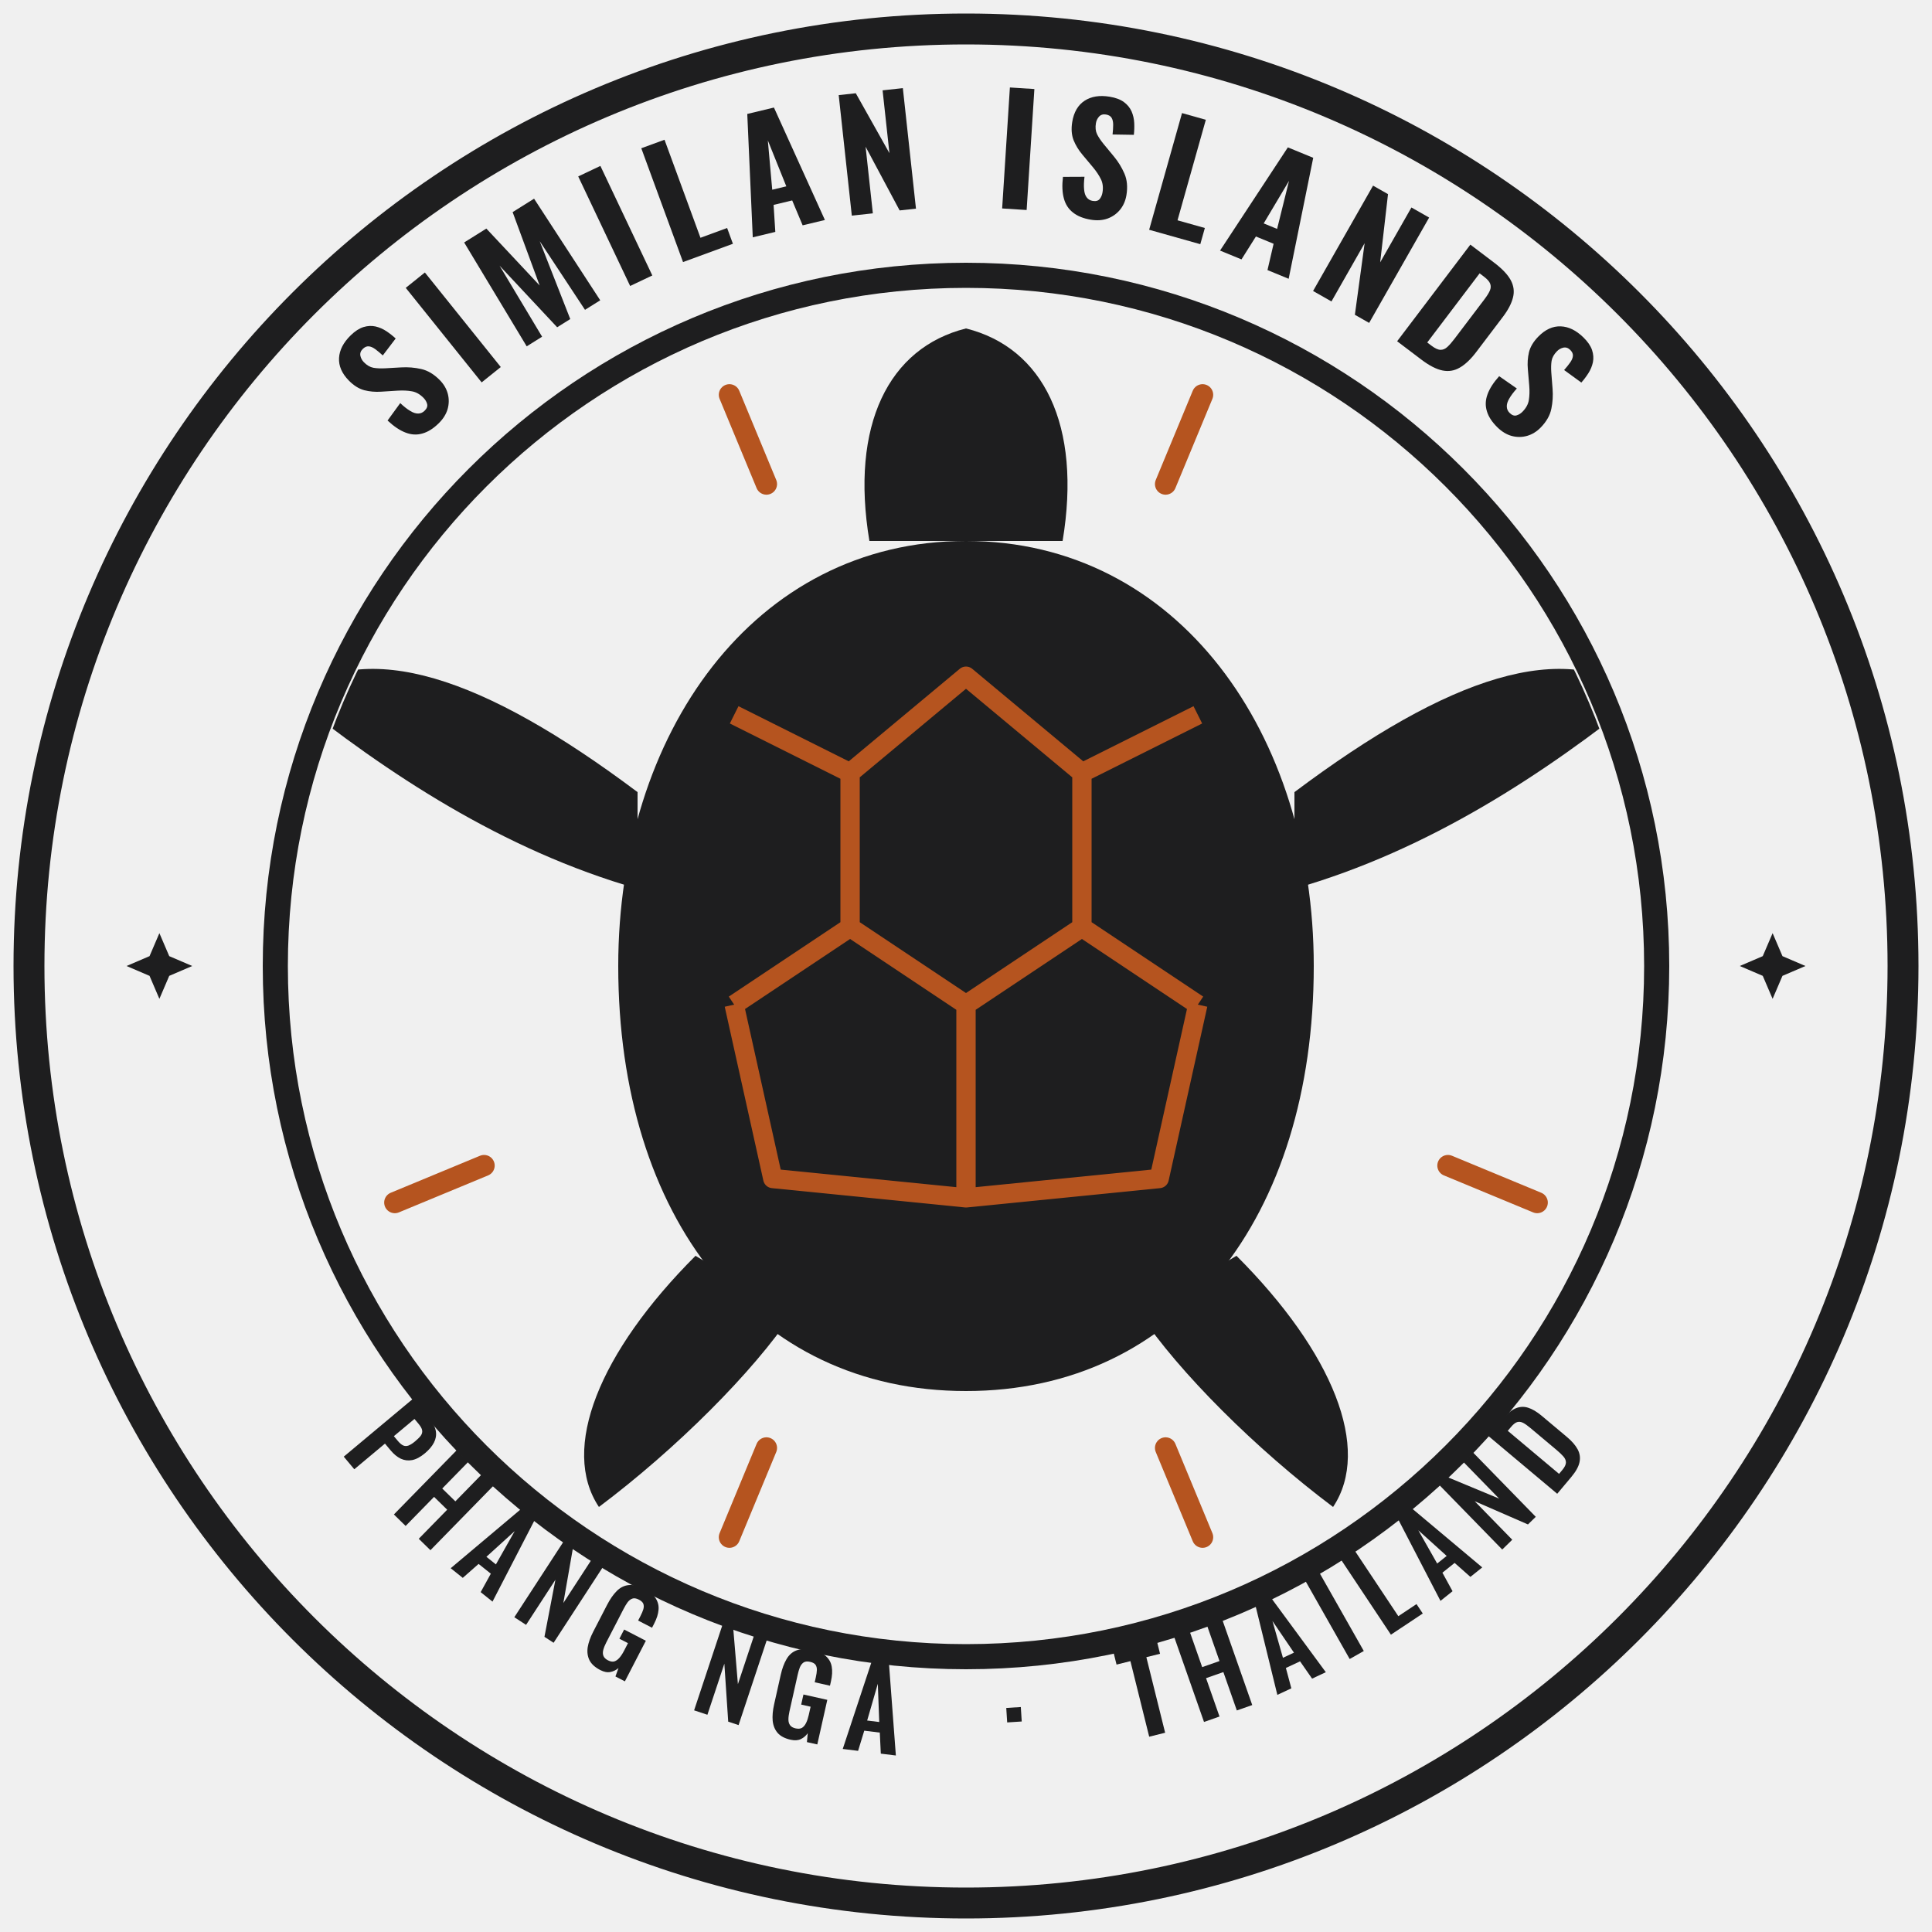
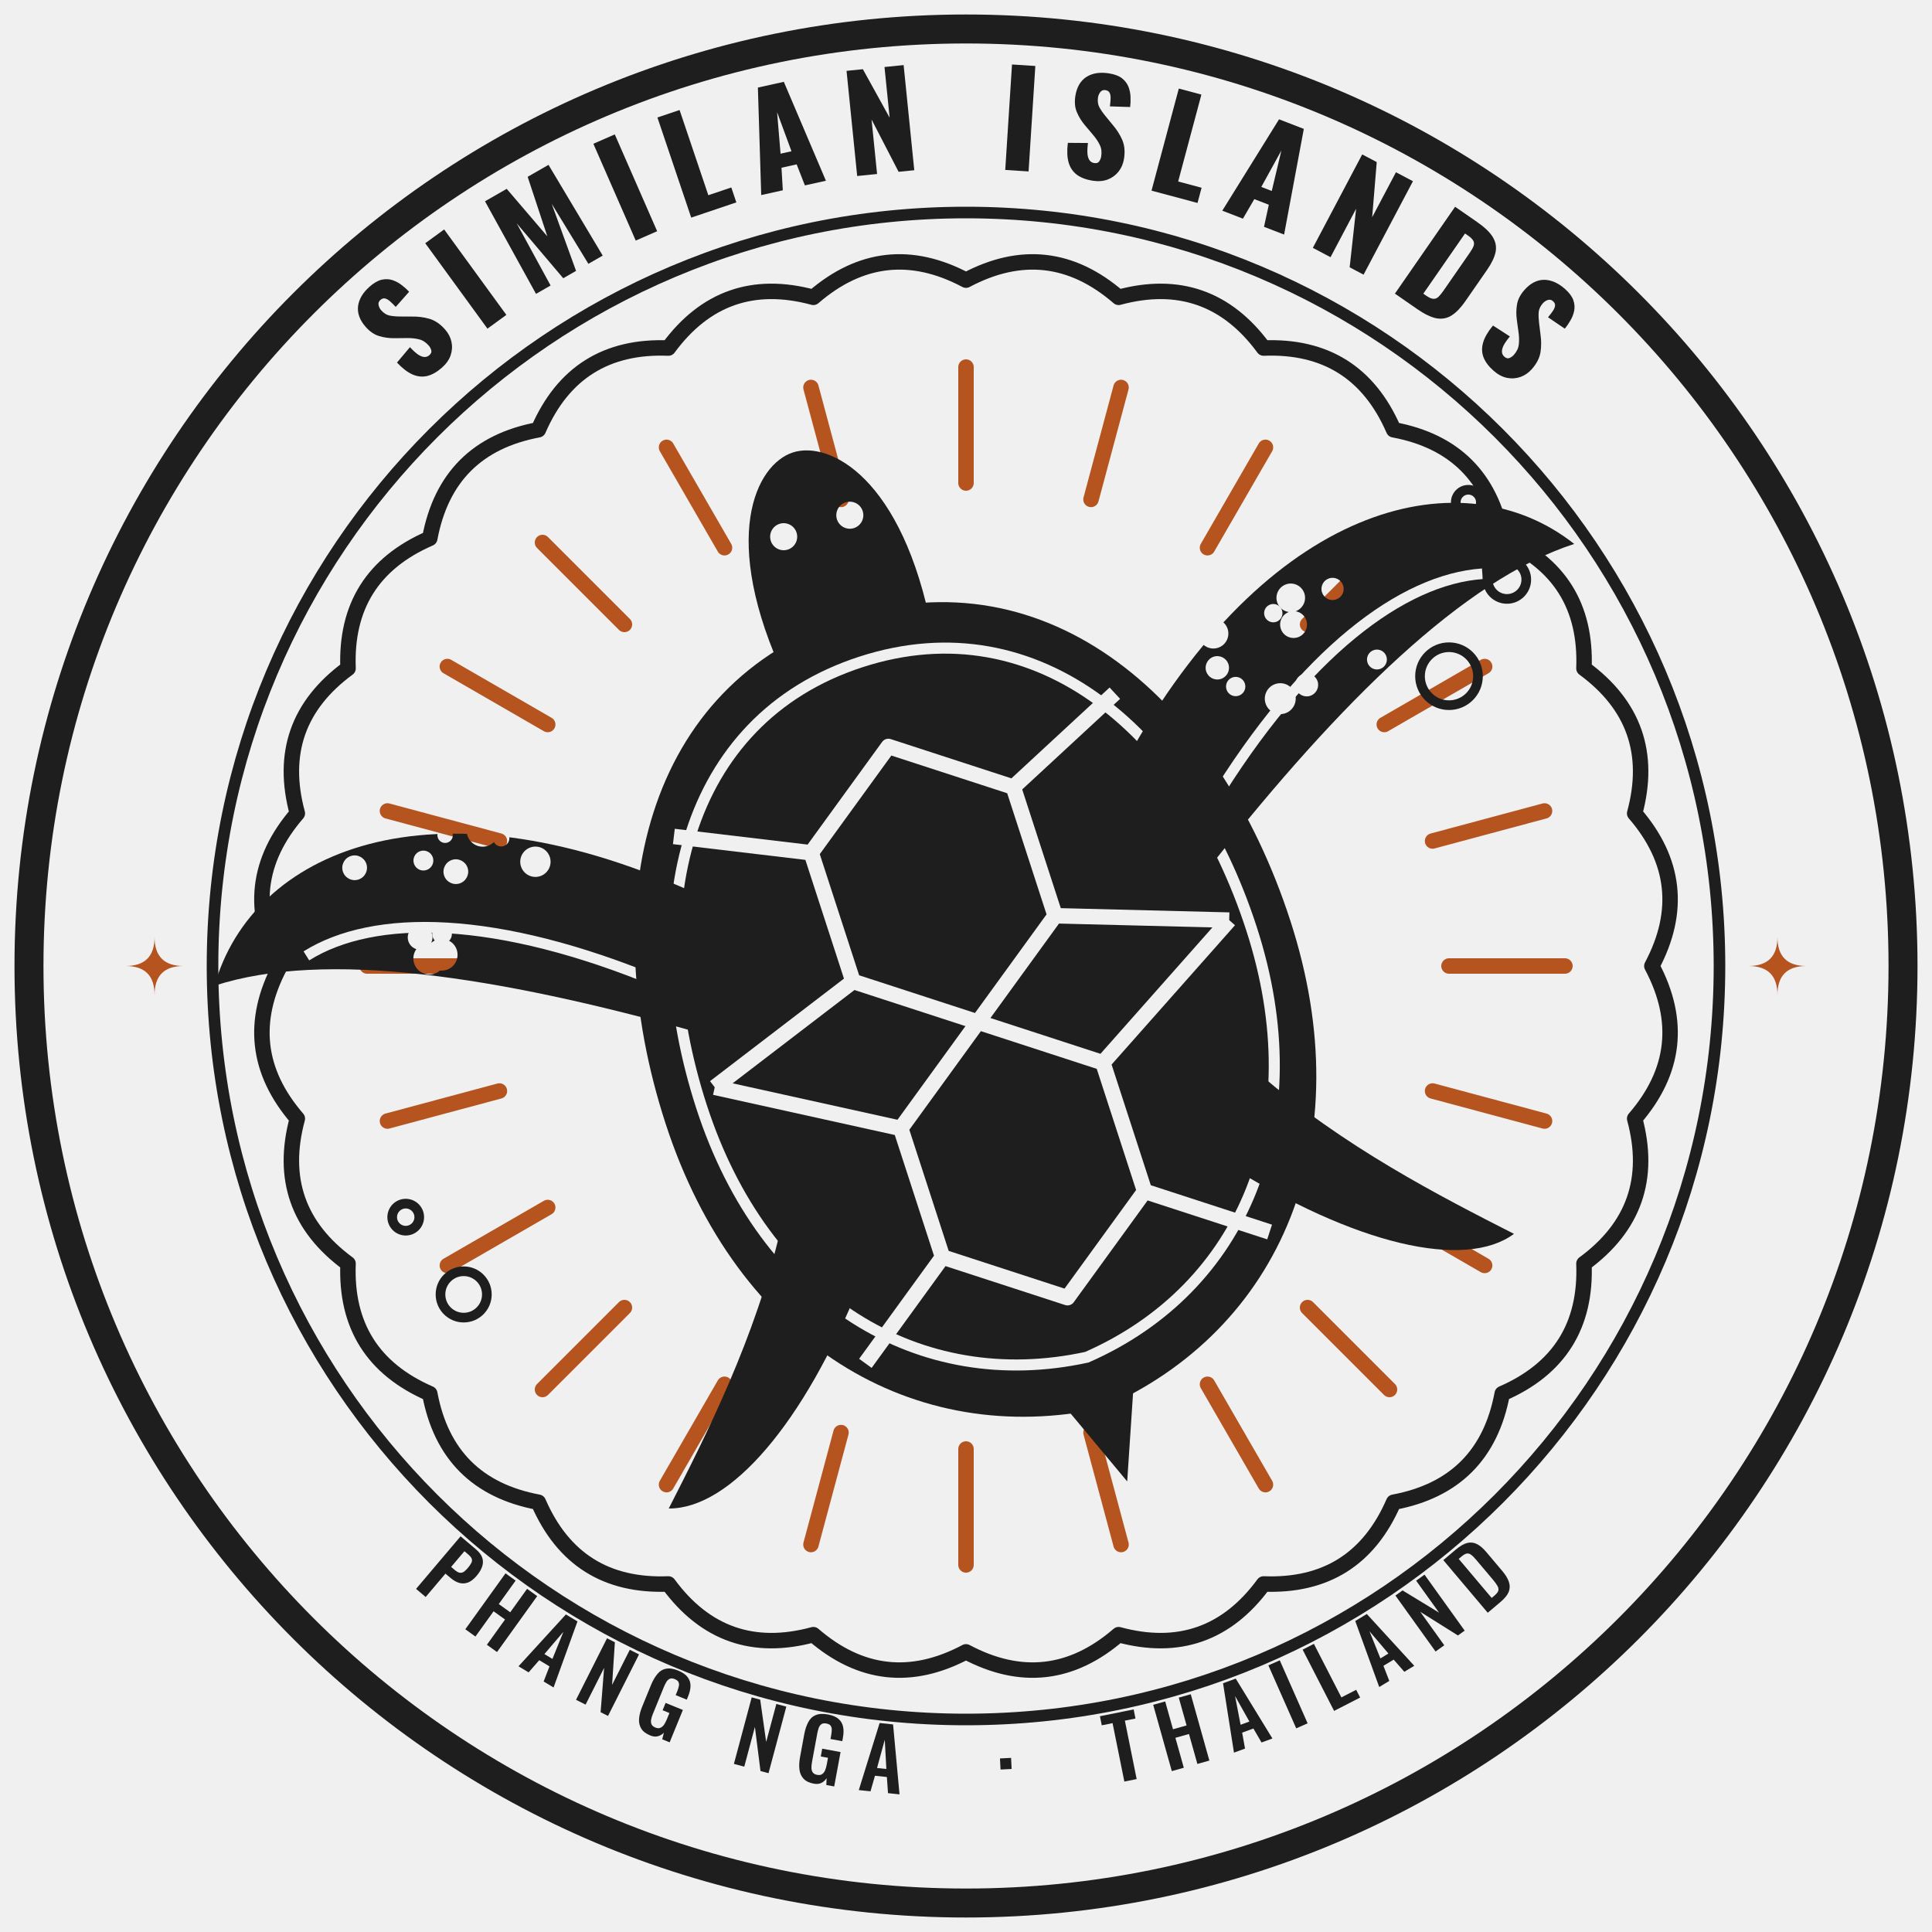
- <svg xmlns="http://www.w3.org/2000/svg" width="25cm" height="25cm" viewBox="0 0 200 200">
+ <svg xmlns="http://www.w3.org/2000/svg" width="26cm" height="26cm" viewBox="0 0 200 200">
  <defs>
-     <clipPath id="clip-turtle">
-       <circle cx="100" cy="100" r="70" />
-     </clipPath>
+     <mask id="st-sh" maskUnits="userSpaceOnUse" x="-100" y="-100" width="400" height="400">
+       <rect x="-100" y="-100" width="400" height="400" fill="#fff" />
+       <path d="M0 -26L11 -18V-4L0 4L-11 -4V-18Z M0 4L11 12V26L0 34L-11 26V12Z M11 -18L24 -24M-11 -18L-24 -24M11 -4L28 2M-11 -4L-28 2M11 12L28 2M-11 12L-28 2M11 26L22 34M-11 26L-22 34" fill="none" stroke="#000" stroke-width="1.6" stroke-linejoin="round" />
+       <path d="M0 -40C22 -40 34 -20 34 4C34 28 20 44 0 46C-20 44 -34 28 -34 4C-34 -20 -22 -40 0 -40Z" transform="scale(0.88)" fill="none" stroke="#000" stroke-width="1.3" />
+     </mask>
+     <mask id="st-fl" maskUnits="userSpaceOnUse" x="-100" y="-100" width="400" height="400">
+       <rect x="-100" y="-100" width="400" height="400" fill="#fff" />
+       <circle cx="-42.64" cy="-30.68" r="1.65" fill="#000" />
+       <circle cx="38.58" cy="-31.9" r="1.38" fill="#000" />
+       <circle cx="-50.64" cy="-19.78" r="1.64" fill="#000" />
+       <circle cx="43.79" cy="-25.04" r="1.39" fill="#000" />
+       <circle cx="-49.94" cy="-21.82" r="1.02" fill="#000" />
+       <circle cx="43.15" cy="-18.68" r="1.19" fill="#000" />
+       <circle cx="-41.06" cy="-29.35" r="0.85" fill="#000" />
+       <circle cx="42.16" cy="-26.81" r="0.95" fill="#000" />
+       <circle cx="-52.21" cy="-22.18" r="1.28" fill="#000" />
+       <circle cx="44.37" cy="-27.76" r="1.48" fill="#000" />
+       <circle cx="-39.13" cy="-31.5" r="1.26" fill="#000" />
+       <circle cx="38.49" cy="-30.7" r="1.14" fill="#000" />
+       <circle cx="-38.44" cy="-25.94" r="1.57" fill="#000" />
+       <circle cx="36.11" cy="-20.79" r="1" fill="#000" />
+       <circle cx="-46.48" cy="-31.44" r="0.8" fill="#000" />
+       <circle cx="34.9" cy="-23.22" r="1.21" fill="#000" />
+       <circle cx="-46.59" cy="-27.51" r="1.28" fill="#000" />
+       <circle cx="50.88" cy="-18.93" r="1.03" fill="#000" />
+       <circle cx="-51.97" cy="-19.81" r="1.66" fill="#000" />
+       <circle cx="40.11" cy="-18.17" r="1.6" fill="#000" />
+       <circle cx="-36.04" cy="-29.34" r="1.01" fill="#000" />
+       <circle cx="48.77" cy="-27.3" r="1.15" fill="#000" />
+       <circle cx="-56.43" cy="-31.13" r="1.28" fill="#000" />
+       <circle cx="61.02" cy="-16.76" r="1.22" fill="#000" />
+       <circle cx="-49.43" cy="-29.64" r="1.03" fill="#000" />
+       <circle cx="35.61" cy="-26.72" r="1.55" fill="#000" />
+       <path d="M-30 -10C-44 -22 -56 -26 -64 -24M30 -10C44 -22 56 -26 64 -24" stroke="#000" stroke-width="1.1" fill="none" />
+     </mask>
+     <mask id="st-hd" maskUnits="userSpaceOnUse" x="-100" y="-100" width="400" height="400">
+       <rect x="-100" y="-100" width="400" height="400" fill="#fff" />
+       <circle cx="-3.6" cy="-50" r="1.4" fill="#000" />
+       <circle cx="3.6" cy="-50" r="1.4" fill="#000" />
+     </mask>
  </defs>
-   <circle cx="100" cy="100" r="97" fill="none" stroke="#1E1E1F" stroke-width="3.2" stroke-linecap="round" stroke-linejoin="round" />
-   <circle cx="100" cy="100" r="71.5" fill="none" stroke="#1E1E1F" stroke-width="2.6" stroke-linecap="round" stroke-linejoin="round" />
-   <g clip-path="url(#clip-turtle)">
-     <path d="M149.89 120.66L159.13 124.49M120.66 149.89L124.49 159.13M79.34 149.89L75.51 159.13M50.11 120.66L40.87 124.49M50.11 79.34L40.87 75.51M79.34 50.11L75.51 40.87M120.66 50.11L124.49 40.87M149.89 79.34L159.13 75.51" fill="none" stroke="#B5541F" stroke-width="2.2" stroke-linecap="round" stroke-linejoin="round" />
-     <path d="M66 82C50 70 38 66 30 72C40 80 52 88 66 92Z M134 82C150 70 162 66 170 72C160 80 148 88 134 92Z M72 130C62 140 58 150 62 156C70 150 78 142 82 136Z M128 130C138 140 142 150 138 156C130 150 122 142 118 136Z" fill="#1E1E1F" />
-     <path d="M90 56C88 44 92 36 100 34C108 36 112 44 110 56Z" fill="#1E1E1F" />
-     <path d="M100 56C122 56 136 76 136 100C136 126 122 144 100 144C78 144 64 126 64 100C64 76 78 56 100 56Z" fill="#1E1E1F" />
-     <path d="M100 70L112 80V96L100 104L88 96V80Z M88 96L76 104M112 96L124 104M100 104V124M88 80L76 74M112 80L124 74M76 104L80 122L100 124L120 122L124 104" fill="none" stroke="#B5541F" stroke-width="2" stroke-linejoin="round" />
+   <circle cx="100" cy="100" r="97" fill="none" stroke="#1E1E1F" stroke-width="3" stroke-linecap="round" stroke-linejoin="round" />
+   <circle cx="100" cy="100" r="78" fill="none" stroke="#1E1E1F" stroke-width="1.2" stroke-linecap="round" stroke-linejoin="round" />
+   <path d="M171 100Q175.52 108.51 169.22 115.8M169.22 115.8Q171.74 125.1 163.97 130.81M163.97 130.81Q164.35 140.43 155.51 144.27M155.51 144.27Q153.74 153.74 144.27 155.51M144.27 155.51Q140.43 164.35 130.81 163.97M130.81 163.97Q125.1 171.74 115.8 169.22M115.8 169.22Q108.51 175.52 100 171M100 171Q91.49 175.52 84.2 169.22M84.2 169.22Q74.9 171.74 69.19 163.97M69.19 163.97Q59.57 164.35 55.73 155.51M55.73 155.51Q46.26 153.74 44.49 144.27M44.49 144.27Q35.65 140.43 36.03 130.81M36.03 130.81Q28.26 125.1 30.78 115.8M30.78 115.8Q24.48 108.51 29 100M29 100Q24.48 91.49 30.78 84.2M30.78 84.2Q28.26 74.9 36.03 69.19M36.03 69.19Q35.65 59.57 44.49 55.73M44.49 55.73Q46.26 46.26 55.73 44.49M55.73 44.49Q59.57 35.65 69.19 36.03M69.19 36.03Q74.9 28.26 84.2 30.78M84.2 30.78Q91.49 24.48 100 29M100 29Q108.51 24.48 115.8 30.78M115.8 30.78Q125.1 28.26 130.81 36.03M130.81 36.03Q140.43 35.65 144.27 44.49M144.27 44.49Q153.74 46.26 155.51 55.73M155.51 55.73Q164.35 59.57 163.97 69.19M163.97 69.19Q171.74 74.9 169.22 84.2M169.22 84.2Q175.52 91.49 171 100" fill="none" stroke="#1E1E1F" stroke-width="1.6" stroke-linecap="round" stroke-linejoin="round" />
+   <path d="M150 100L162 100M148.3 112.94L159.89 116.05M143.3 125L153.69 131M135.36 135.36L143.84 143.84M125 143.3L131 153.69M112.94 148.3L116.05 159.89M100 150L100 162M87.06 148.3L83.95 159.89M75 143.3L69 153.69M64.64 135.36L56.16 143.84M56.7 125L46.31 131M51.7 112.94L40.11 116.05M50 100L38 100M51.7 87.06L40.11 83.95M56.7 75L46.31 69M64.64 64.64L56.16 56.16M75 56.7L69 46.31M87.06 51.7L83.95 40.11M100 50L100 38M112.94 51.7L116.05 40.11M125 56.7L131 46.31M135.36 64.64L143.84 56.16M143.3 75L153.69 69M148.3 87.06L159.89 83.95" fill="none" stroke="#B5541F" stroke-width="1.6" stroke-linecap="round" stroke-linejoin="round" />
+   <g fill="none" stroke="#1E1E1F" stroke-width="1" stroke-linecap="round" stroke-linejoin="round">
+     <circle cx="150" cy="70" r="3" />
+     <circle cx="156" cy="60" r="2" />
+     <circle cx="152" cy="52" r="1.3" />
+     <circle cx="48" cy="134" r="2.4" />
+     <circle cx="42" cy="126" r="1.4" />
  </g>
-   <path d="M0.29 0.17L0.29 0.17Q-0.88 0.17-1.65-0.26Q-2.43-0.68-2.82-1.54Q-3.22-2.40-3.28-3.74L-3.28-3.74L-1.08-4.11Q-1.05-3.33-0.91-2.81Q-0.78-2.29-0.51-2.04Q-0.24-1.78 0.16-1.78L0.16-1.78Q0.66-1.78 0.84-2.09Q1.02-2.40 1.02-2.81L1.02-2.81Q1.02-3.60 0.64-4.13Q0.26-4.67-0.36-5.21L-0.36-5.21L-1.67-6.34Q-2.36-6.93-2.81-7.67Q-3.25-8.42-3.25-9.50L-3.25-9.50Q-3.25-11.05-2.34-11.88Q-1.43-12.71 0.15-12.71L0.15-12.71Q1.09-12.71 1.70-12.40Q2.30-12.09 2.64-11.57Q2.97-11.05 3.10-10.44Q3.23-9.83 3.26-9.22L3.26-9.22L1.08-8.90Q1.05-9.47 0.98-9.90Q0.91-10.34 0.70-10.59Q0.49-10.83 0.07-10.83L0.07-10.83Q-0.38-10.83-0.60-10.50Q-0.81-10.17-0.81-9.77L-0.81-9.77Q-0.81-9.10-0.51-8.67Q-0.21-8.25 0.32-7.78L0.32-7.78L1.59-6.67Q2.38-5.98 2.94-5.11Q3.51-4.23 3.51-2.94L3.51-2.94Q3.51-2.06 3.11-1.35Q2.70-0.64 1.98-0.23Q1.26 0.17 0.29 0.17Z" transform="translate(45.08 43.91) rotate(-44.39)" fill="#1E1E1F" />
-   <path d="M1.27 0L-1.27 0L-1.27-12.55L1.27-12.55L1.27 0Z" transform="translate(50.85 38.79) rotate(-38.76)" fill="#1E1E1F" />
-   <path d="M-2.61 0L-4.49 0L-4.27-12.55L-1.56-12.55L-0.01-4.63L1.65-12.55L4.27-12.55L4.49 0L2.63 0L2.43-8.51L0.83 0L-0.77 0L-2.44-8.57L-2.61 0Z" transform="translate(58.33 33.47) rotate(-32.06)" fill="#1E1E1F" />
-   <path d="M1.27 0L-1.27 0L-1.27-12.55L1.27-12.55L1.27 0Z" transform="translate(66.38 29.06) rotate(-25.36)" fill="#1E1E1F" />
-   <path d="M3.09 0L-2.41 0L-2.41-12.55L0.15-12.55L0.15-1.74L3.09-1.74L3.09 0Z" transform="translate(72.97 26.3) rotate(-20.14)" fill="#1E1E1F" />
-   <path d="M-1.44 0L-3.84 0L-1.41-12.55L1.43-12.55L3.84 0L1.47 0L1.02-2.76L-0.96-2.76L-1.44 0ZM0.02-9.39L-0.73-4.32L0.77-4.32L0.02-9.39Z" transform="translate(81.66 23.67) rotate(-13.51)" fill="#1E1E1F" />
-   <path d="M-1.16 0L-3.35 0L-3.35-12.55L-1.57-12.55L1.22-6.01L1.22-12.55L3.33-12.55L3.33 0L1.63 0L-1.16-6.94L-1.16 0Z" transform="translate(91.51 21.96) rotate(-6.21)" fill="#1E1E1F" />
-   <path d="M1.27 0L-1.27 0L-1.27-12.55L1.27-12.55L1.27 0Z" transform="translate(105.01 21.66) rotate(3.66)" fill="#1E1E1F" />
-   <path d="M0.29 0.17L0.29 0.17Q-0.88 0.17-1.65-0.26Q-2.43-0.68-2.82-1.54Q-3.22-2.40-3.28-3.74L-3.28-3.74L-1.08-4.11Q-1.05-3.33-0.91-2.81Q-0.78-2.29-0.51-2.04Q-0.24-1.78 0.16-1.78L0.16-1.78Q0.66-1.78 0.84-2.09Q1.02-2.40 1.02-2.81L1.02-2.81Q1.02-3.60 0.64-4.13Q0.26-4.67-0.36-5.21L-0.36-5.21L-1.67-6.34Q-2.36-6.93-2.81-7.67Q-3.25-8.42-3.25-9.50L-3.25-9.50Q-3.25-11.05-2.34-11.88Q-1.43-12.71 0.15-12.71L0.15-12.71Q1.09-12.71 1.70-12.40Q2.30-12.09 2.64-11.57Q2.97-11.05 3.10-10.44Q3.23-9.83 3.26-9.22L3.26-9.22L1.08-8.90Q1.05-9.47 0.98-9.90Q0.91-10.34 0.70-10.59Q0.49-10.83 0.07-10.83L0.07-10.83Q-0.38-10.83-0.60-10.50Q-0.81-10.17-0.81-9.77L-0.81-9.77Q-0.81-9.10-0.51-8.67Q-0.21-8.25 0.32-7.78L0.32-7.78L1.59-6.67Q2.38-5.98 2.94-5.11Q3.51-4.23 3.51-2.94L3.51-2.94Q3.51-2.06 3.11-1.35Q2.70-0.64 1.98-0.23Q1.26 0.17 0.29 0.17Z" transform="translate(112.67 22.53) rotate(9.29)" fill="#1E1E1F" />
-   <path d="M3.09 0L-2.41 0L-2.41-12.55L0.15-12.55L0.15-1.74L3.09-1.74L3.09 0Z" transform="translate(121.28 24.44) rotate(15.73)" fill="#1E1E1F" />
-   <path d="M-1.44 0L-3.84 0L-1.41-12.55L1.43-12.55L3.84 0L1.47 0L1.02-2.76L-0.96-2.76L-1.44 0ZM0.02-9.39L-0.73-4.32L0.77-4.32L0.02-9.39Z" transform="translate(129.85 27.4) rotate(22.35)" fill="#1E1E1F" />
-   <path d="M-1.16 0L-3.35 0L-3.35-12.55L-1.57-12.55L1.22-6.01L1.22-12.55L3.33-12.55L3.33 0L1.63 0L-1.16-6.94L-1.16 0Z" transform="translate(138.84 31.78) rotate(29.66)" fill="#1E1E1F" />
-   <path d="M-0.36 0L-3.50 0L-3.50-12.55L-0.43-12.55Q1.17-12.55 2.06-12.14Q2.95-11.73 3.32-10.86Q3.70-9.98 3.70-8.62L3.70-8.62L3.70-4.05Q3.70-2.65 3.32-1.75Q2.95-0.85 2.08-0.43Q1.20 0-0.36 0L-0.36 0ZM-0.94-10.76L-0.94-1.78L-0.40-1.78Q0.32-1.78 0.62-2.01Q0.92-2.23 1.00-2.67Q1.08-3.12 1.08-3.77L1.08-3.77L1.08-8.94Q1.08-9.59 0.98-9.99Q0.88-10.38 0.57-10.57Q0.27-10.76-0.41-10.76L-0.41-10.76L-0.94-10.76Z" transform="translate(147.42 37.44) rotate(37.16)" fill="#1E1E1F" />
-   <path d="M0.29 0.17L0.29 0.17Q-0.88 0.17-1.65-0.26Q-2.43-0.68-2.82-1.54Q-3.22-2.40-3.28-3.74L-3.28-3.74L-1.08-4.11Q-1.05-3.33-0.91-2.81Q-0.78-2.29-0.51-2.04Q-0.24-1.78 0.16-1.78L0.16-1.78Q0.66-1.78 0.84-2.09Q1.02-2.40 1.02-2.81L1.02-2.81Q1.02-3.60 0.64-4.13Q0.26-4.67-0.36-5.21L-0.36-5.21L-1.67-6.34Q-2.36-6.93-2.81-7.67Q-3.25-8.42-3.25-9.50L-3.25-9.50Q-3.25-11.05-2.34-11.88Q-1.43-12.71 0.15-12.71L0.15-12.71Q1.09-12.71 1.70-12.40Q2.30-12.09 2.64-11.57Q2.97-11.05 3.10-10.44Q3.23-9.83 3.26-9.22L3.26-9.22L1.08-8.90Q1.05-9.47 0.98-9.90Q0.91-10.34 0.70-10.59Q0.49-10.83 0.07-10.83L0.07-10.83Q-0.38-10.83-0.60-10.50Q-0.81-10.17-0.81-9.77L-0.81-9.77Q-0.81-9.10-0.51-8.67Q-0.21-8.25 0.32-7.78L0.32-7.78L1.59-6.67Q2.38-5.98 2.94-5.11Q3.51-4.23 3.51-2.94L3.51-2.94Q3.51-2.06 3.11-1.35Q2.70-0.64 1.98-0.23Q1.26 0.17 0.29 0.17Z" transform="translate(154.92 43.91) rotate(44.39)" fill="#1E1E1F" />
-   <path d="M-0.63 0L-2.33 0L-2.33-9.31L0.41-9.31Q1.25-9.31 1.77-9.00Q2.29-8.69 2.54-8.10Q2.79-7.51 2.79-6.67L2.79-6.67Q2.79-5.76 2.48-5.20Q2.17-4.65 1.61-4.39Q1.05-4.14 0.29-4.14L0.29-4.14L-0.63-4.14L-0.63 0ZM-0.63-8.12L-0.63-5.34L0.02-5.34Q0.48-5.34 0.74-5.47Q0.99-5.60 1.09-5.89Q1.19-6.19 1.19-6.68L1.19-6.68Q1.19-7.19 1.12-7.50Q1.04-7.82 0.79-7.97Q0.55-8.12 0.02-8.12L0.02-8.12L-0.63-8.12Z" transform="translate(37.08 152.58) rotate(50.11)" fill="#1E1E1F" />
-   <path d="M-0.95 0L-2.65 0L-2.65-9.31L-0.95-9.31L-0.95-5.42L0.95-5.42L0.95-9.31L2.64-9.31L2.64 0L0.95 0L0.95-4.21L-0.95-4.21L-0.95 0Z" transform="translate(42.67 158.63) rotate(44.36)" fill="#1E1E1F" />
-   <path d="M-1.17 0L-2.77 0L-0.91-9.31L0.91-9.31L2.77 0L1.20 0L0.83-2.15L-0.79-2.15L-1.17 0ZM0.01-7.14L-0.62-3.23L0.64-3.23L0.01-7.14Z" transform="translate(48.82 164.07) rotate(38.62)" fill="#1E1E1F" />
-   <path d="M-0.98 0L-2.43 0L-2.43-9.31L-1.25-9.31L1.02-4.00L1.02-9.31L2.42-9.31L2.42 0L1.29 0L-0.98-5.57L-0.98 0Z" transform="translate(55.28 168.74) rotate(33.05)" fill="#1E1E1F" />
-   <path d="M-0.18 0.13L-0.18 0.13Q-1.10 0.13-1.64-0.26Q-2.18-0.66-2.42-1.37Q-2.65-2.09-2.65-3.07L-2.65-3.07L-2.65-6.20Q-2.65-7.20-2.42-7.92Q-2.19-8.65-1.61-9.03Q-1.03-9.42-0.01-9.42L-0.01-9.42Q0.95-9.42 1.51-9.10Q2.08-8.77 2.32-8.17Q2.57-7.57 2.57-6.70L2.57-6.70L2.57-6.22L0.95-6.22L0.95-6.75Q0.95-7.20 0.89-7.52Q0.82-7.84 0.63-8.01Q0.44-8.18 0.02-8.18L0.02-8.18Q-0.43-8.18-0.63-7.96Q-0.83-7.74-0.89-7.38Q-0.94-7.03-0.94-6.60L-0.94-6.60L-0.94-2.70Q-0.94-2.22-0.86-1.86Q-0.78-1.51-0.56-1.32Q-0.34-1.13 0.06-1.13L0.06-1.13Q0.48-1.13 0.70-1.33Q0.91-1.54 1.00-1.91Q1.09-2.28 1.09-2.78L1.09-2.78L1.09-3.66L0.09-3.66L0.09-4.73L2.62-4.73L2.62 0L1.52 0L1.40-0.92Q1.21-0.46 0.84-0.17Q0.47 0.13-0.18 0.13Z" transform="translate(62.36 172.85) rotate(27.32)" fill="#1E1E1F" />
-   <path d="M-0.98 0L-2.43 0L-2.43-9.31L-1.25-9.31L1.02-4.00L1.02-9.31L2.42-9.31L2.42 0L1.29 0L-0.98-5.57L-0.98 0Z" transform="translate(74.16 177.82) rotate(18.36)" fill="#1E1E1F" />
-   <path d="M-0.18 0.13L-0.18 0.13Q-1.10 0.13-1.64-0.26Q-2.18-0.66-2.42-1.37Q-2.65-2.09-2.65-3.07L-2.65-3.07L-2.65-6.20Q-2.65-7.20-2.42-7.92Q-2.19-8.65-1.61-9.03Q-1.03-9.42-0.01-9.42L-0.01-9.42Q0.95-9.42 1.51-9.10Q2.08-8.77 2.32-8.17Q2.57-7.57 2.57-6.70L2.57-6.70L2.57-6.22L0.95-6.22L0.95-6.75Q0.95-7.20 0.89-7.52Q0.82-7.84 0.63-8.01Q0.44-8.18 0.02-8.18L0.02-8.18Q-0.43-8.18-0.63-7.96Q-0.83-7.74-0.89-7.38Q-0.94-7.03-0.94-6.60L-0.94-6.60L-0.94-2.70Q-0.94-2.22-0.86-1.86Q-0.78-1.51-0.56-1.32Q-0.34-1.13 0.06-1.13L0.06-1.13Q0.48-1.13 0.70-1.33Q0.91-1.54 1.00-1.91Q1.09-2.28 1.09-2.78L1.09-2.78L1.09-3.66L0.09-3.66L0.09-4.73L2.62-4.73L2.62 0L1.52 0L1.40-0.92Q1.21-0.46 0.84-0.17Q0.47 0.13-0.18 0.13Z" transform="translate(82.05 180.01) rotate(12.64)" fill="#1E1E1F" />
-   <path d="M-1.17 0L-2.77 0L-0.91-9.31L0.91-9.31L2.77 0L1.20 0L0.83-2.15L-0.79-2.15L-1.17 0ZM0.01-7.14L-0.62-3.23L0.64-3.23L0.01-7.14Z" transform="translate(89.99 181.39) rotate(7.01)" fill="#1E1E1F" />
-   <path d="M0.77-3.58L-0.74-3.58L-0.74-5.08L0.77-5.08L0.77-3.58Z" transform="translate(105.23 181.83) rotate(-3.66)" fill="#1E1E1F" />
-   <path d="M0.86 0L-0.84 0L-0.84-8.06L-2.32-8.06L-2.32-9.31L2.32-9.31L2.32-8.06L0.86-8.06L0.86 0Z" transform="translate(119.78 179.58) rotate(-13.96)" fill="#1E1E1F" />
-   <path d="M-0.95 0L-2.65 0L-2.65-9.31L-0.95-9.31L-0.95-5.42L0.95-5.42L0.95-9.31L2.64-9.31L2.64 0L0.95 0L0.95-4.21L-0.95-4.21L-0.95 0Z" transform="translate(127.14 177.38) rotate(-19.33)" fill="#1E1E1F" />
-   <path d="M-1.17 0L-2.77 0L-0.91-9.31L0.91-9.31L2.77 0L1.20 0L0.83-2.15L-0.79-2.15L-1.17 0ZM0.01-7.14L-0.62-3.23L0.64-3.23L0.01-7.14Z" transform="translate(134.74 174.28) rotate(-25.06)" fill="#1E1E1F" />
-   <path d="M0.85 0L-0.83 0L-0.83-9.31L0.85-9.31L0.85 0Z" transform="translate(140.44 171.33) rotate(-29.55)" fill="#1E1E1F" />
-   <path d="M2.24 0L-1.72 0L-1.72-9.31L-0.02-9.31L-0.02-1.17L2.24-1.17L2.24 0Z" transform="translate(145.42 168.27) rotate(-33.63)" fill="#1E1E1F" />
-   <path d="M-1.17 0L-2.77 0L-0.91-9.31L0.91-9.31L2.77 0L1.20 0L0.83-2.15L-0.79-2.15L-1.17 0ZM0.01-7.14L-0.62-3.23L0.64-3.23L0.01-7.14Z" transform="translate(151.28 163.99) rotate(-38.71)" fill="#1E1E1F" />
-   <path d="M-0.98 0L-2.43 0L-2.43-9.31L-1.25-9.31L1.02-4.00L1.02-9.31L2.42-9.31L2.42 0L1.29 0L-0.98-5.57L-0.98 0Z" transform="translate(157.25 158.71) rotate(-44.28)" fill="#1E1E1F" />
-   <path d="M-0.24 0L-2.50 0L-2.50-9.31L-0.30-9.31Q0.83-9.31 1.47-9.00Q2.11-8.69 2.38-8.05Q2.65-7.41 2.65-6.42L2.65-6.42L2.65-3.01Q2.65-2.00 2.38-1.33Q2.11-0.66 1.48-0.33Q0.86 0-0.24 0L-0.24 0ZM-0.80-8.11L-0.80-1.18L-0.28-1.18Q0.30-1.18 0.56-1.39Q0.81-1.60 0.87-2.00Q0.93-2.39 0.93-2.97L0.93-2.97L0.93-6.53Q0.93-7.10 0.85-7.44Q0.76-7.79 0.51-7.95Q0.26-8.11-0.30-8.11L-0.30-8.11L-0.80-8.11Z" transform="translate(162.81 152.72) rotate(-49.99)" fill="#1E1E1F" />
-   <path d="M16.5 96.6L17.52 98.98L19.9 100L17.52 101.02L16.5 103.4L15.48 101.02L13.1 100L15.48 98.98Z" fill="#1E1E1F" />
-   <path d="M183.5 96.6L184.52 98.98L186.9 100L184.52 101.02L183.5 103.4L182.48 101.02L180.1 100L182.48 98.98Z" fill="#1E1E1F" />
+   <g transform="translate(100 102) rotate(-18)">
+     <path d="M-24 -18C-46 -38 -66 -36 -74 -24C-62 -24 -46 -16 -28 -4Z M24 -18C46 -38 66 -36 74 -24C62 -24 46 -16 28 -4Z M-20 26C-30 38 -40 44 -46 42C-40 36 -32 28 -26 18Z M20 26C30 38 40 44 46 42C40 36 32 28 26 18Z" fill="#1E1E1F" mask="url(#st-fl)" />
+     <path d="M-8 -36C-10 -52 -4 -58 0 -58C4 -58 10 -52 8 -36Z" fill="#1E1E1F" mask="url(#st-hd)" />
+     <path d="M0 -40C22 -40 34 -20 34 4C34 28 20 44 0 46C-20 44 -34 28 -34 4C-34 -20 -22 -40 0 -40Z" fill="#1E1E1F" mask="url(#st-sh)" />
+     <path d="M-4 44L0 54L4 44" fill="#1E1E1F" />
+   </g>
+   <path d="M0.24 0.16L0.24 0.16Q-0.78 0.16-1.47-0.20Q-2.16-0.57-2.51-1.33Q-2.86-2.09-2.90-3.31L-2.90-3.31L-0.84-3.62Q-0.82-2.92-0.71-2.48Q-0.59-2.05-0.38-1.86Q-0.18-1.67 0.12-1.67L0.12-1.67Q0.50-1.67 0.61-1.93Q0.73-2.19 0.73-2.47L0.73-2.47Q0.73-3.15 0.40-3.61Q0.08-4.08-0.47-4.55L-0.47-4.55L-1.42-5.37Q-2.04-5.90-2.46-6.57Q-2.89-7.24-2.89-8.22L-2.89-8.22Q-2.89-9.61-2.07-10.35Q-1.24-11.08 0.18-11.08L0.18-11.08Q1.05-11.08 1.59-10.79Q2.12-10.49 2.40-10.01Q2.67-9.53 2.77-9.00Q2.88-8.46 2.89-7.98L2.89-7.98L0.81-7.72Q0.80-8.21 0.75-8.57Q0.70-8.92 0.55-9.12Q0.40-9.31 0.09-9.31L0.09-9.31Q-0.24-9.31-0.40-9.03Q-0.55-8.75-0.55-8.46L-0.55-8.46Q-0.55-7.86-0.26-7.47Q0.03-7.09 0.50-6.67L0.50-6.67L1.40-5.87Q2.12-5.26 2.61-4.50Q3.10-3.73 3.10-2.59L3.10-2.59Q3.10-1.82 2.75-1.19Q2.40-0.57 1.76-0.20Q1.12 0.16 0.24 0.16Z" transform="translate(45.46 38.1) rotate(-41.38)" fill="#1E1E1F" />
+   <path d="M1.21 0L-1.21 0L-1.21-10.94L1.21-10.94L1.21 0Z" transform="translate(51.44 33.31) rotate(-36.06)" fill="#1E1E1F" />
+   <path d="M-2.24 0L-3.98 0L-3.79-10.94L-1.20-10.94L0-4.58L1.30-10.94L3.79-10.94L3.98 0L2.27 0L2.07-7.28L0.80 0L-0.73 0L-2.08-7.33L-2.24 0Z" transform="translate(58.94 28.44) rotate(-29.85)" fill="#1E1E1F" />
+   <path d="M1.21 0L-1.21 0L-1.21-10.94L1.21-10.94L1.21 0Z" transform="translate(66.92 24.42) rotate(-23.64)" fill="#1E1E1F" />
+   <path d="M2.75 0L-2.18 0L-2.18-10.94L0.24-10.94L0.24-1.63L2.75-1.63L2.75 0Z" transform="translate(73.62 21.83) rotate(-18.65)" fill="#1E1E1F" />
+   <path d="M-1.15 0L-3.44 0L-1.37-10.94L1.38-10.94L3.42 0L1.19 0L0.83-2.31L-0.78-2.31L-1.15 0ZM0.02-8.02L-0.56-3.75L0.60-3.75L0.02-8.02Z" transform="translate(82.16 19.45) rotate(-12.49)" fill="#1E1E1F" />
+   <path d="M-0.91 0L-2.98 0L-2.98-10.94L-1.28-10.94L0.97-5.67L0.97-10.94L2.96-10.94L2.96 0L1.33 0L-0.91-5.67L-0.91 0Z" transform="translate(91.7 17.92) rotate(-5.78)" fill="#1E1E1F" />
+   <path d="M1.21 0L-1.21 0L-1.21-10.94L1.21-10.94L1.21 0Z" transform="translate(105.27 17.67) rotate(3.67)" fill="#1E1E1F" />
+   <path d="M0.24 0.16L0.24 0.16Q-0.78 0.16-1.47-0.20Q-2.16-0.57-2.51-1.33Q-2.86-2.09-2.90-3.31L-2.90-3.31L-0.84-3.62Q-0.82-2.92-0.71-2.48Q-0.59-2.05-0.38-1.86Q-0.18-1.67 0.12-1.67L0.12-1.67Q0.50-1.67 0.61-1.93Q0.73-2.19 0.73-2.47L0.73-2.47Q0.73-3.15 0.40-3.61Q0.08-4.08-0.47-4.55L-0.47-4.55L-1.42-5.37Q-2.04-5.90-2.46-6.57Q-2.89-7.24-2.89-8.22L-2.89-8.22Q-2.89-9.61-2.07-10.35Q-1.24-11.08 0.18-11.08L0.18-11.08Q1.05-11.08 1.59-10.79Q2.12-10.49 2.40-10.01Q2.67-9.53 2.77-9.00Q2.88-8.46 2.89-7.98L2.89-7.98L0.81-7.72Q0.80-8.21 0.75-8.57Q0.70-8.92 0.55-9.12Q0.40-9.31 0.09-9.31L0.09-9.31Q-0.24-9.31-0.40-9.03Q-0.55-8.75-0.55-8.46L-0.55-8.46Q-0.55-7.86-0.26-7.47Q0.03-7.09 0.50-6.67L0.50-6.67L1.40-5.87Q2.12-5.26 2.61-4.50Q3.10-3.73 3.10-2.59L3.10-2.59Q3.10-1.82 2.75-1.19Q2.40-0.57 1.76-0.20Q1.12 0.16 0.24 0.16Z" transform="translate(112.89 18.51) rotate(8.99)" fill="#1E1E1F" />
+   <path d="M2.75 0L-2.18 0L-2.18-10.94L0.24-10.94L0.24-1.63L2.75-1.63L2.75 0Z" transform="translate(121.31 20.3) rotate(14.97)" fill="#1E1E1F" />
+   <path d="M-1.15 0L-3.44 0L-1.37-10.94L1.38-10.94L3.42 0L1.19 0L0.83-2.31L-0.78-2.31L-1.15 0ZM0.02-8.02L-0.56-3.75L0.60-3.75L0.02-8.02Z" transform="translate(129.74 23.05) rotate(21.13)" fill="#1E1E1F" />
+   <path d="M-0.91 0L-2.98 0L-2.98-10.94L-1.28-10.94L0.97-5.67L0.97-10.94L2.96-10.94L2.96 0L1.33 0L-0.91-5.67L-0.91 0Z" transform="translate(138.54 27.05) rotate(27.85)" fill="#1E1E1F" />
+   <path d="M-0.35 0L-3.15 0L-3.15-10.94L-0.38-10.94Q1.05-10.94 1.85-10.58Q2.65-10.22 2.97-9.46Q3.29-8.69 3.29-7.48L3.29-7.48L3.29-3.51Q3.29-2.28 2.97-1.51Q2.65-0.73 1.86-0.36Q1.07 0-0.35 0L-0.35 0ZM-0.73-9.25L-0.73-1.67L-0.35-1.67Q0.20-1.67 0.45-1.84Q0.69-2.00 0.75-2.32Q0.81-2.65 0.81-3.13L0.81-3.13L0.81-7.90Q0.81-8.38 0.74-8.68Q0.66-8.98 0.42-9.11Q0.18-9.25-0.36-9.25L-0.36-9.25L-0.73-9.25Z" transform="translate(146.99 32.19) rotate(34.72)" fill="#1E1E1F" />
+   <path d="M0.24 0.16L0.24 0.16Q-0.78 0.16-1.47-0.20Q-2.16-0.57-2.51-1.33Q-2.86-2.09-2.90-3.31L-2.90-3.31L-0.84-3.62Q-0.82-2.92-0.71-2.48Q-0.59-2.05-0.38-1.86Q-0.18-1.67 0.12-1.67L0.12-1.67Q0.50-1.67 0.61-1.93Q0.73-2.19 0.73-2.47L0.73-2.47Q0.73-3.15 0.40-3.61Q0.08-4.08-0.47-4.55L-0.47-4.55L-1.42-5.37Q-2.04-5.90-2.46-6.57Q-2.89-7.24-2.89-8.22L-2.89-8.22Q-2.89-9.61-2.07-10.35Q-1.24-11.08 0.18-11.08L0.18-11.08Q1.05-11.08 1.59-10.79Q2.12-10.49 2.40-10.01Q2.67-9.53 2.77-9.00Q2.88-8.46 2.89-7.98L2.89-7.98L0.81-7.72Q0.80-8.21 0.75-8.57Q0.70-8.92 0.55-9.12Q0.40-9.31 0.09-9.31L0.09-9.31Q-0.24-9.31-0.40-9.03Q-0.55-8.75-0.55-8.46L-0.55-8.46Q-0.55-7.86-0.26-7.47Q0.03-7.09 0.50-6.67L0.50-6.67L1.40-5.87Q2.12-5.26 2.61-4.50Q3.10-3.73 3.10-2.59L3.10-2.59Q3.10-1.82 2.75-1.19Q2.40-0.57 1.76-0.20Q1.12 0.16 0.24 0.16Z" transform="translate(154.54 38.1) rotate(41.38)" fill="#1E1E1F" />
+   <path d="M-0.48 0L-1.78 0L-1.78-7.13L0.31-7.13Q0.95-7.13 1.36-6.89Q1.76-6.65 1.94-6.20Q2.13-5.75 2.13-5.10L2.13-5.10Q2.13-4.41 1.90-3.98Q1.66-3.56 1.23-3.36Q0.81-3.17 0.22-3.17L0.22-3.17L-0.48-3.17L-0.48 0ZM-0.48-6.21L-0.48-4.08L0.01-4.08Q0.37-4.08 0.56-4.18Q0.76-4.29 0.84-4.51Q0.91-4.73 0.91-5.11L0.91-5.11Q0.91-5.50 0.85-5.74Q0.80-5.98 0.61-6.10Q0.42-6.21 0.01-6.21L0.01-6.21L-0.48-6.21Z" transform="translate(44.43 165.63) rotate(40.26)" fill="#1E1E1F" />
+   <path d="M-0.73 0L-2.02 0L-2.02-7.13L-0.73-7.13L-0.73-4.14L0.73-4.14L0.73-7.13L2.02-7.13L2.02 0L0.73 0L0.73-3.22L-0.73-3.22L-0.73 0Z" transform="translate(49.81 169.84) rotate(35.7)" fill="#1E1E1F" />
+   <path d="M-0.90 0L-2.12 0L-0.70-7.13L0.70-7.13L2.12 0L0.92 0L0.63-1.65L-0.61-1.65L-0.90 0ZM0.01-5.46L-0.48-2.47L0.49-2.47L0.01-5.46Z" transform="translate(55.49 173.59) rotate(31.17)" fill="#1E1E1F" />
+   <path d="M-0.75 0L-1.86 0L-1.86-7.13L-0.95-7.13L0.78-3.06L0.78-7.13L1.85-7.13L1.85 0L0.99 0L-0.75-4.26L-0.75 0Z" transform="translate(61.29 176.8) rotate(26.75)" fill="#1E1E1F" />
+   <path d="M-0.14 0.10L-0.14 0.10Q-0.84 0.10-1.25-0.20Q-1.67-0.50-1.85-1.05Q-2.03-1.60-2.03-2.35L-2.03-2.35L-2.03-4.74Q-2.03-5.51-1.85-6.06Q-1.68-6.62-1.23-6.91Q-0.79-7.21-0.00-7.21L-0.00-7.21Q0.73-7.21 1.16-6.96Q1.59-6.71 1.78-6.25Q1.97-5.79 1.97-5.13L1.97-5.13L1.97-4.76L0.73-4.76L0.73-5.17Q0.73-5.51 0.68-5.76Q0.63-6.00 0.48-6.13Q0.34-6.26 0.01-6.26L0.01-6.26Q-0.33-6.26-0.48-6.09Q-0.64-5.92-0.68-5.65Q-0.72-5.38-0.72-5.05L-0.72-5.05L-0.72-2.07Q-0.72-1.70-0.66-1.43Q-0.59-1.15-0.43-1.01Q-0.26-0.86 0.05-0.86L0.05-0.86Q0.37-0.86 0.53-1.02Q0.70-1.18 0.77-1.46Q0.83-1.74 0.83-2.13L0.83-2.13L0.83-2.80L0.07-2.80L0.07-3.62L2.00-3.62L2.00 0L1.17 0L1.07-0.70Q0.93-0.35 0.64-0.13Q0.36 0.10-0.14 0.10Z" transform="translate(67.47 179.61) rotate(22.22)" fill="#1E1E1F" />
+   <path d="M-0.75 0L-1.86 0L-1.86-7.13L-0.95-7.13L0.78-3.06L0.78-7.13L1.85-7.13L1.85 0L0.99 0L-0.75-4.26L-0.75 0Z" transform="translate(77.77 183.08) rotate(14.98)" fill="#1E1E1F" />
+   <path d="M-0.14 0.10L-0.14 0.10Q-0.84 0.10-1.25-0.20Q-1.67-0.50-1.85-1.05Q-2.03-1.60-2.03-2.35L-2.03-2.35L-2.03-4.74Q-2.03-5.51-1.85-6.06Q-1.68-6.62-1.23-6.91Q-0.79-7.21-0.00-7.21L-0.00-7.21Q0.73-7.21 1.16-6.96Q1.59-6.71 1.78-6.25Q1.97-5.79 1.97-5.13L1.97-5.13L1.97-4.76L0.73-4.76L0.73-5.17Q0.73-5.51 0.68-5.76Q0.63-6.00 0.48-6.13Q0.34-6.26 0.01-6.26L0.01-6.26Q-0.33-6.26-0.48-6.09Q-0.64-5.92-0.68-5.65Q-0.72-5.38-0.72-5.05L-0.72-5.05L-0.72-2.07Q-0.72-1.70-0.66-1.43Q-0.59-1.15-0.43-1.01Q-0.26-0.86 0.05-0.86L0.05-0.86Q0.37-0.86 0.53-1.02Q0.70-1.18 0.77-1.46Q0.83-1.74 0.83-2.13L0.83-2.13L0.83-2.80L0.07-2.80L0.07-3.62L2.00-3.62L2.00 0L1.17 0L1.07-0.70Q0.93-0.35 0.64-0.13Q0.36 0.10-0.14 0.10Z" transform="translate(84.39 184.57) rotate(10.46)" fill="#1E1E1F" />
+   <path d="M-0.90 0L-2.12 0L-0.70-7.13L0.70-7.13L2.12 0L0.92 0L0.63-1.65L-0.61-1.65L-0.90 0ZM0.01-5.46L-0.48-2.47L0.49-2.47L0.01-5.46Z" transform="translate(91.01 185.53) rotate(6)" fill="#1E1E1F" />
+   <path d="M0.59-2.74L-0.56-2.74L-0.56-3.89L0.59-3.89L0.59-2.74Z" transform="translate(104.27 185.89) rotate(-2.84)" fill="#1E1E1F" />
+   <path d="M0.66 0L-0.64 0L-0.64-6.17L-1.78-6.17L-1.78-7.13L1.78-7.13L1.78-6.17L0.66-6.17L0.66 0Z" transform="translate(117.02 184.3) rotate(-11.41)" fill="#1E1E1F" />
+   <path d="M-0.73 0L-2.02 0L-2.02-7.13L-0.73-7.13L-0.73-4.14L0.73-4.14L0.73-7.13L2.02-7.13L2.02 0L0.73 0L0.73-3.22L-0.73-3.22L-0.73 0Z" transform="translate(123.25 182.8) rotate(-15.68)" fill="#1E1E1F" />
+   <path d="M-0.90 0L-2.12 0L-0.70-7.13L0.70-7.13L2.12 0L0.92 0L0.63-1.65L-0.61-1.65L-0.90 0ZM0.01-5.46L-0.48-2.47L0.49-2.47L0.01-5.46Z" transform="translate(129.73 180.7) rotate(-20.22)" fill="#1E1E1F" />
+   <path d="M0.65 0L-0.64 0L-0.64-7.13L0.65-7.13L0.65 0Z" transform="translate(134.77 178.66) rotate(-23.85)" fill="#1E1E1F" />
+   <path d="M1.71 0L-1.32 0L-1.32-7.13L-0.01-7.13L-0.01-0.90L1.71-0.90L1.71 0Z" transform="translate(139.28 176.51) rotate(-27.18)" fill="#1E1E1F" />
+   <path d="M-0.90 0L-2.12 0L-0.70-7.13L0.70-7.13L2.12 0L0.92 0L0.63-1.65L-0.61-1.65L-0.90 0ZM0.01-5.46L-0.48-2.47L0.49-2.47L0.01-5.46Z" transform="translate(144.59 173.54) rotate(-31.23)" fill="#1E1E1F" />
+   <path d="M-0.75 0L-1.86 0L-1.86-7.13L-0.95-7.13L0.78-3.06L0.78-7.13L1.85-7.13L1.85 0L0.99 0L-0.75-4.26L-0.75 0Z" transform="translate(150.12 169.88) rotate(-35.65)" fill="#1E1E1F" />
+   <path d="M-0.18 0L-1.91 0L-1.91-7.13L-0.23-7.13Q0.64-7.13 1.13-6.89Q1.61-6.65 1.82-6.16Q2.03-5.67 2.03-4.91L2.03-4.91L2.03-2.31Q2.03-1.53 1.82-1.02Q1.61-0.50 1.14-0.25Q0.66 0-0.18 0L-0.18 0ZM-0.61-6.20L-0.61-0.91L-0.22-0.91Q0.23-0.91 0.43-1.06Q0.62-1.22 0.66-1.53Q0.71-1.83 0.71-2.27L0.71-2.27L0.71-5.00Q0.71-5.43 0.65-5.69Q0.59-5.96 0.39-6.08Q0.20-6.20-0.23-6.20L-0.23-6.20L-0.61-6.20Z" transform="translate(155.47 165.72) rotate(-40.17)" fill="#1E1E1F" />
+   <path d="M16 97Q16 100 19 100Q16 100 16 103Q16 100 13 100Q16 100 16 97Z" fill="#B5541F" />
+   <path d="M184 97Q184 100 187 100Q184 100 184 103Q184 100 181 100Q184 100 184 97Z" fill="#B5541F" />
</svg>
